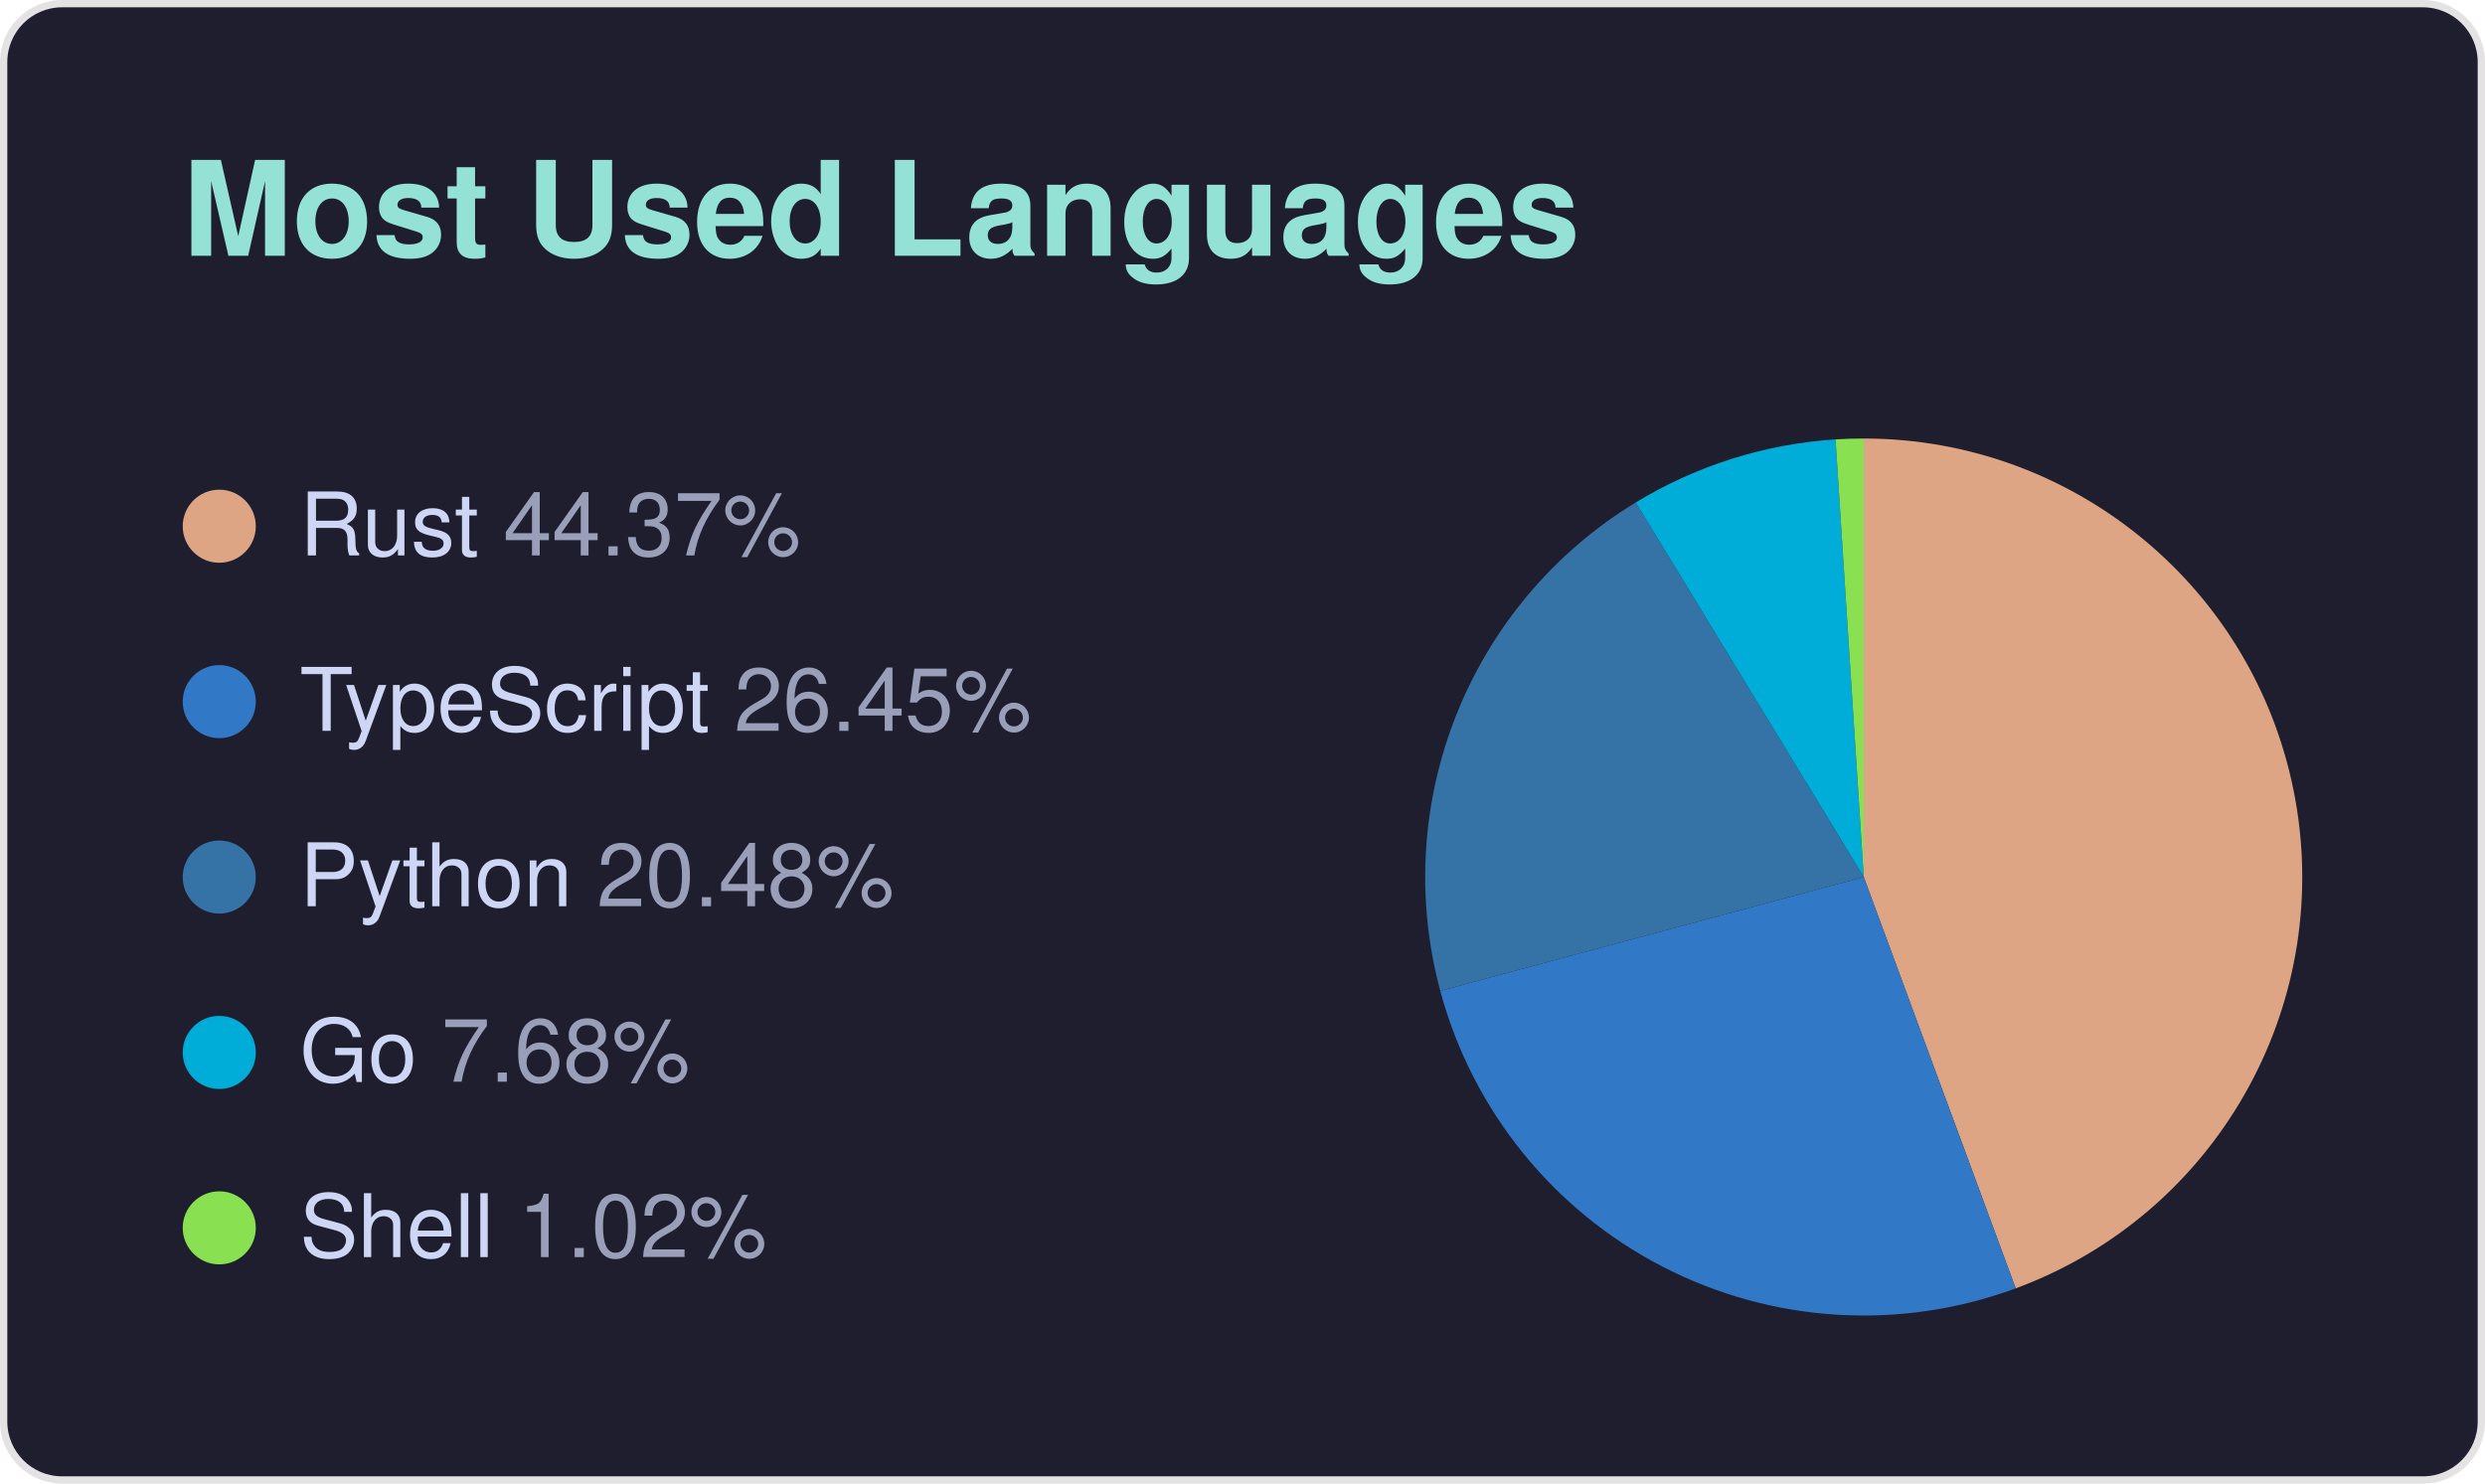
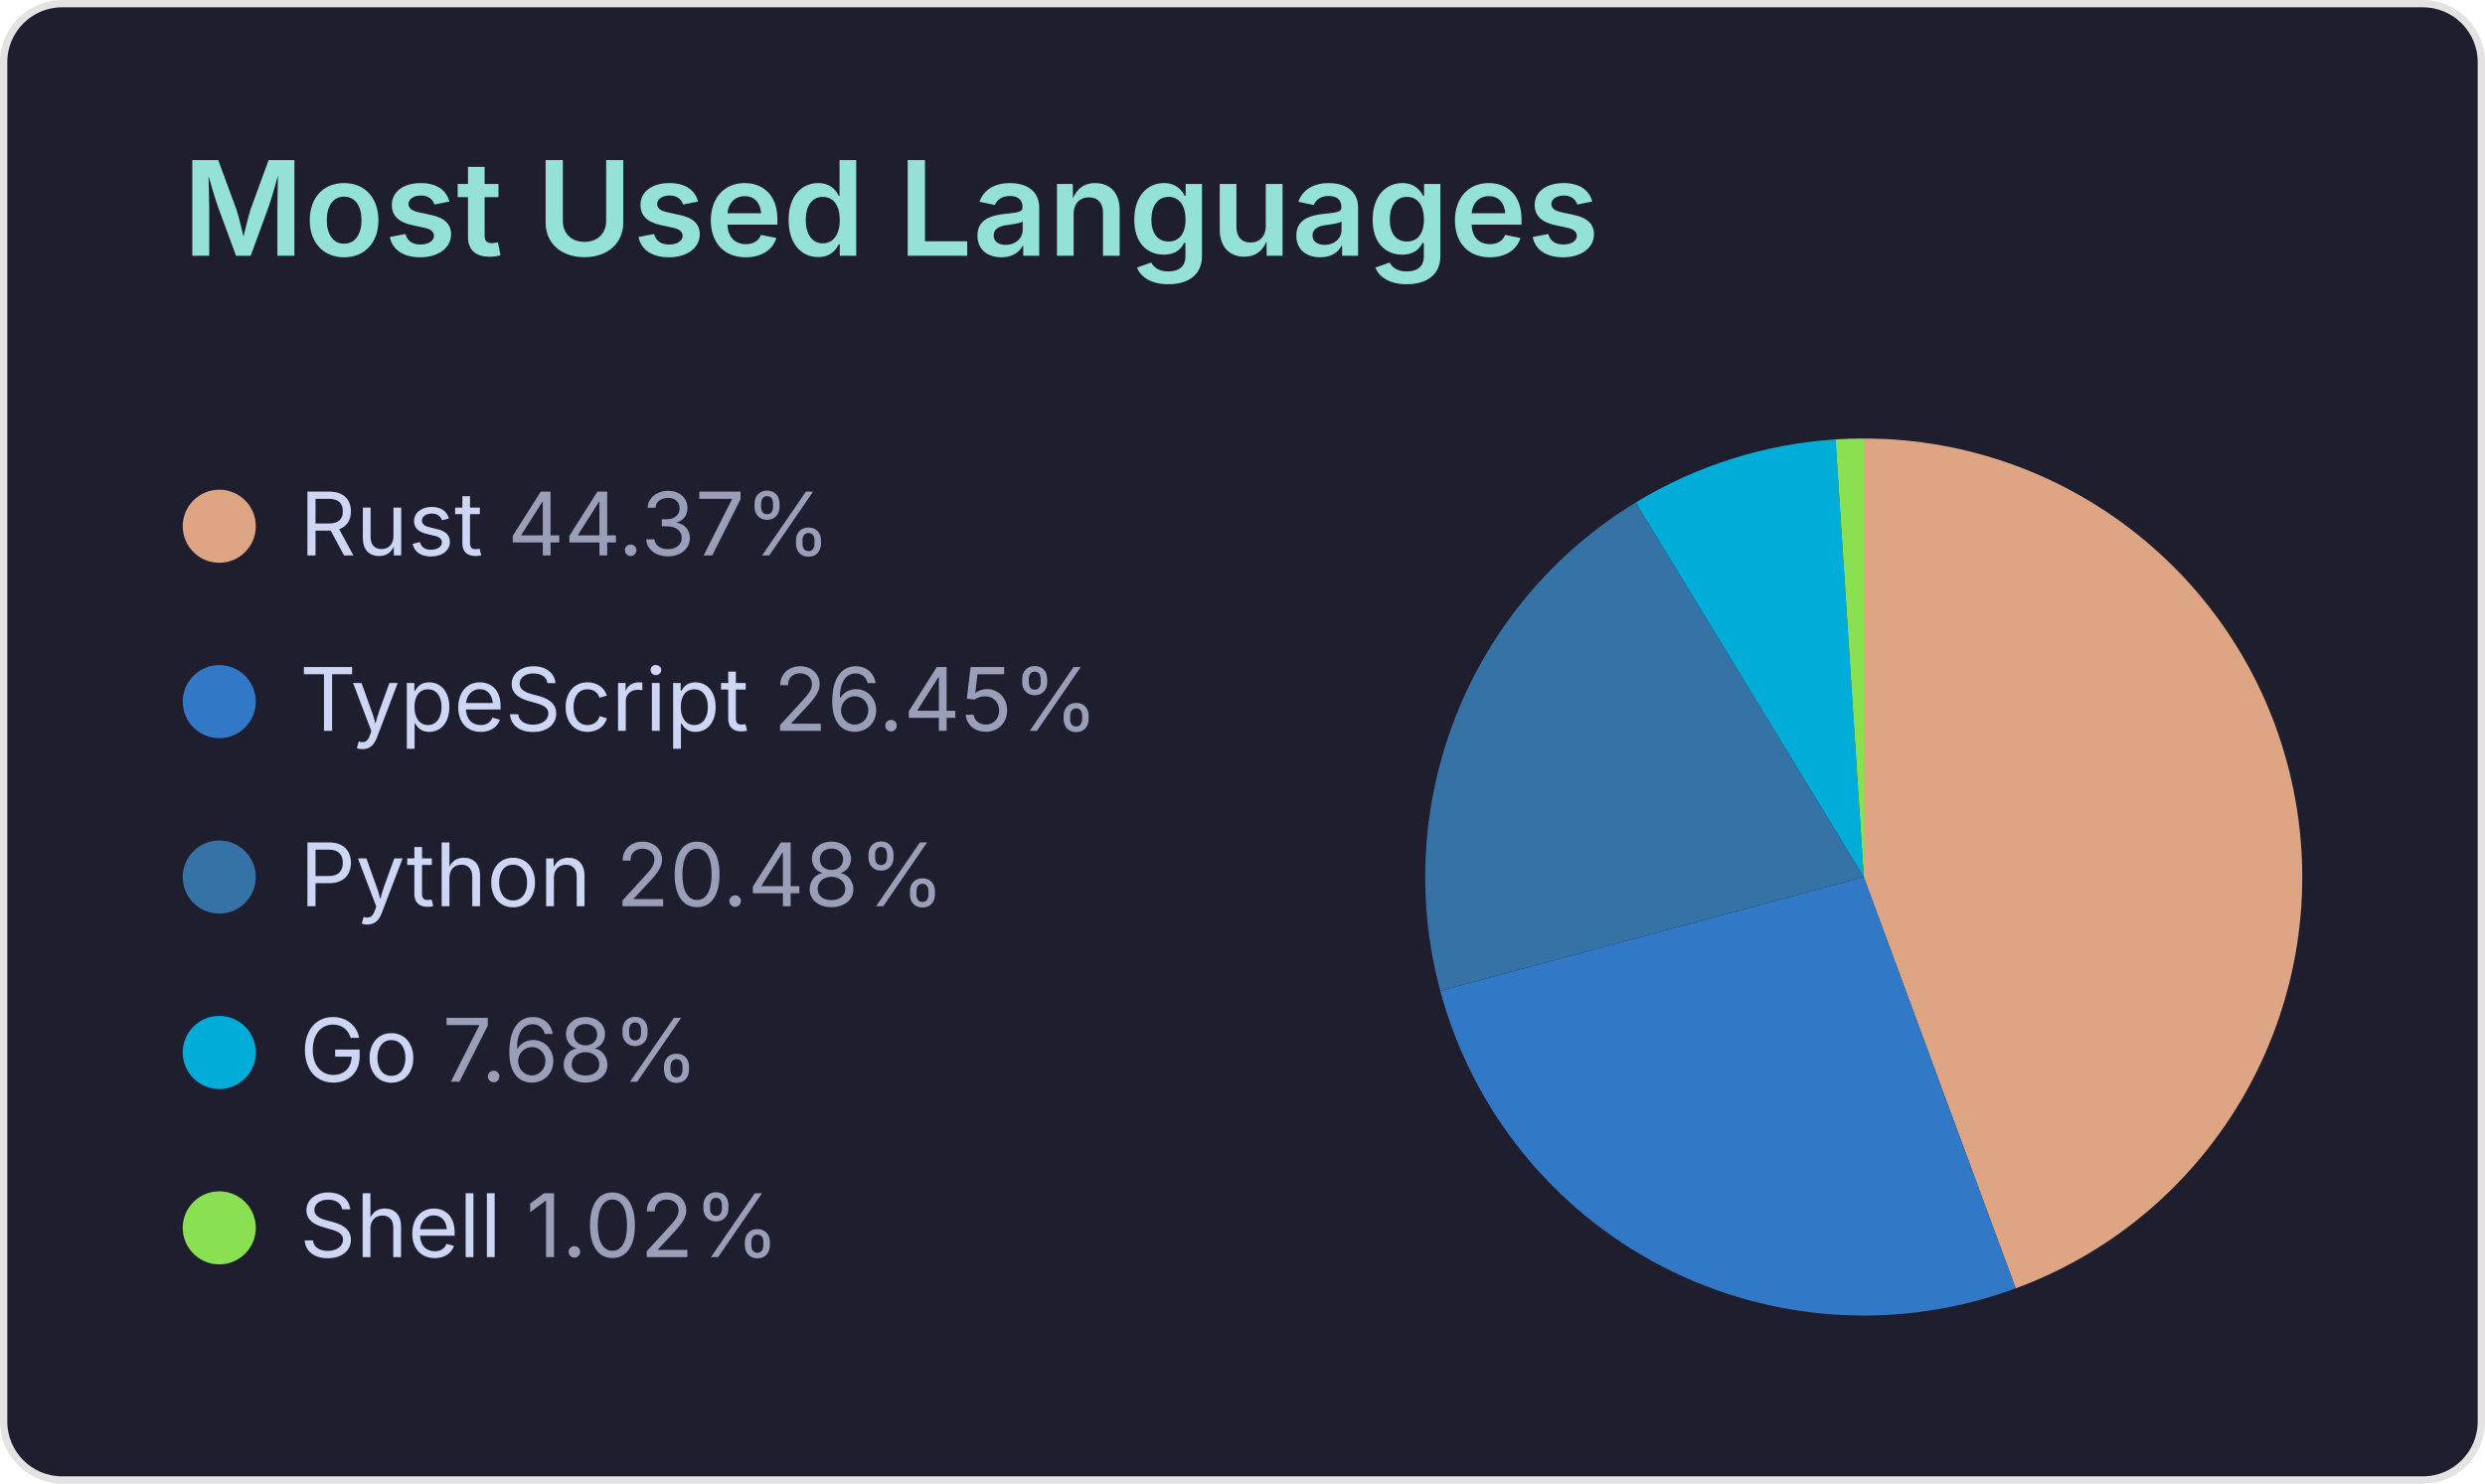
<svg xmlns="http://www.w3.org/2000/svg" width="340" height="203" viewBox="0 0 340 203" role="img">
  <rect x="0.5" y="0.5" rx="8" width="339" height="202" fill="#1e1e2e" stroke="#e4e2e2" />
-   <g font-family="ui-sans-serif,system-ui,-apple-system,Segoe UI,Helvetica,sans-serif" font-feature-settings="'tnum'">
+   <g font-family="Inter,ui-sans-serif,system-ui,-apple-system,BlinkMacSystemFont,Segoe UI,Roboto,Helvetica,Arial,sans-serif" font-feature-settings="'tnum'">
    <text x="25" y="35" fill="#94e2d5" font-size="18" font-weight="600">Most Used Languages</text>
    <path d="M255 120L255 60A60 60 0 0 1 275.79 176.28Z" fill="#dea584" />
    <path d="M255 120L275.79 176.28A60 60 0 0 1 197.06 135.58Z" fill="#3178c6" />
    <path d="M255 120L197.06 135.58A60 60 0 0 1 223.8 68.75Z" fill="#3572a5" />
    <path d="M255 120L223.8 68.75A60 60 0 0 1 251.14 60.12Z" fill="#00add8" />
    <path d="M255 120L251.14 60.12A60 60 0 0 1 255 60Z" fill="#89e051" />
    <circle cx="30" cy="72" r="5" fill="#dea584" />
    <text x="41" y="76" fill="#cdd6f4" font-size="12">Rust <tspan fill-opacity="0.7">44.37%</tspan>
    </text>
    <circle cx="30" cy="96" r="5" fill="#3178c6" />
    <text x="41" y="100" fill="#cdd6f4" font-size="12">TypeScript <tspan fill-opacity="0.7">26.45%</tspan>
    </text>
    <circle cx="30" cy="120" r="5" fill="#3572a5" />
    <text x="41" y="124" fill="#cdd6f4" font-size="12">Python <tspan fill-opacity="0.7">20.48%</tspan>
    </text>
    <circle cx="30" cy="144" r="5" fill="#00add8" />
    <text x="41" y="148" fill="#cdd6f4" font-size="12">Go <tspan fill-opacity="0.7">7.68%</tspan>
    </text>
    <circle cx="30" cy="168" r="5" fill="#89e051" />
    <text x="41" y="172" fill="#cdd6f4" font-size="12">Shell <tspan fill-opacity="0.7">1.02%</tspan>
    </text>
  </g>
</svg>
